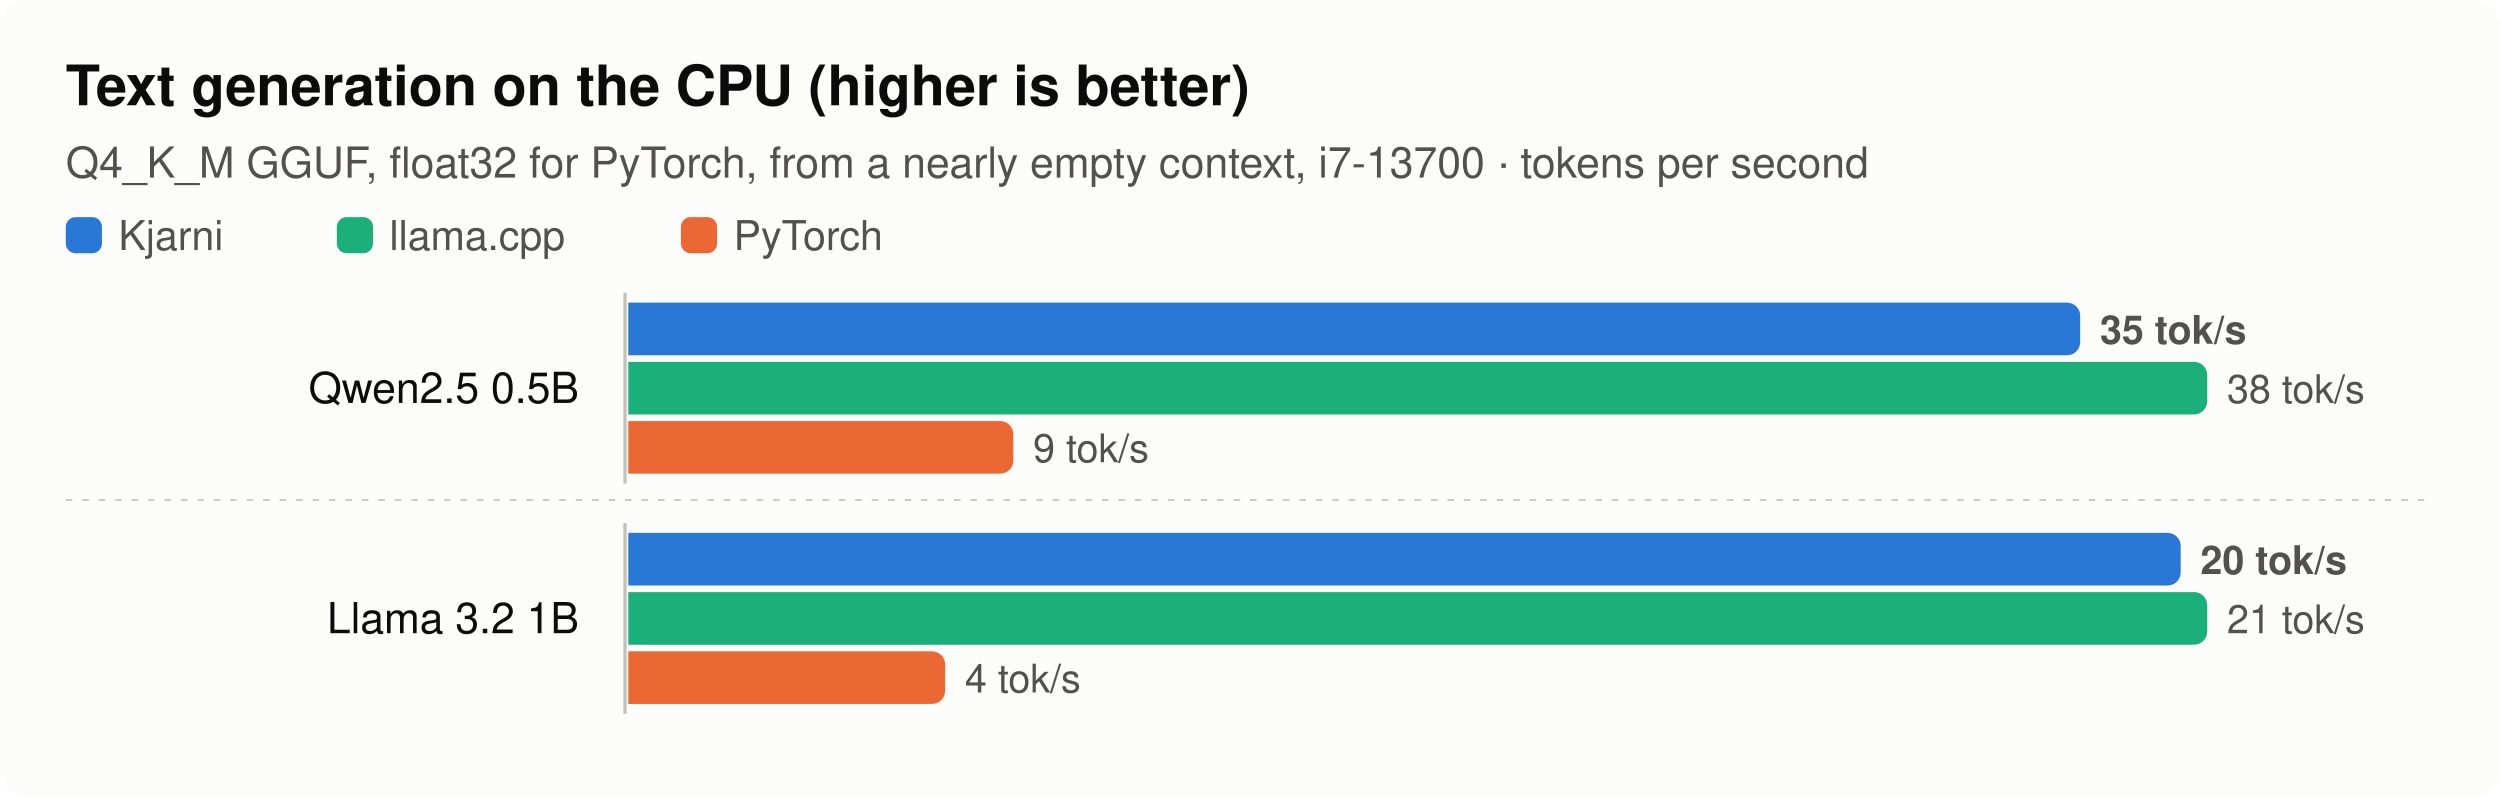
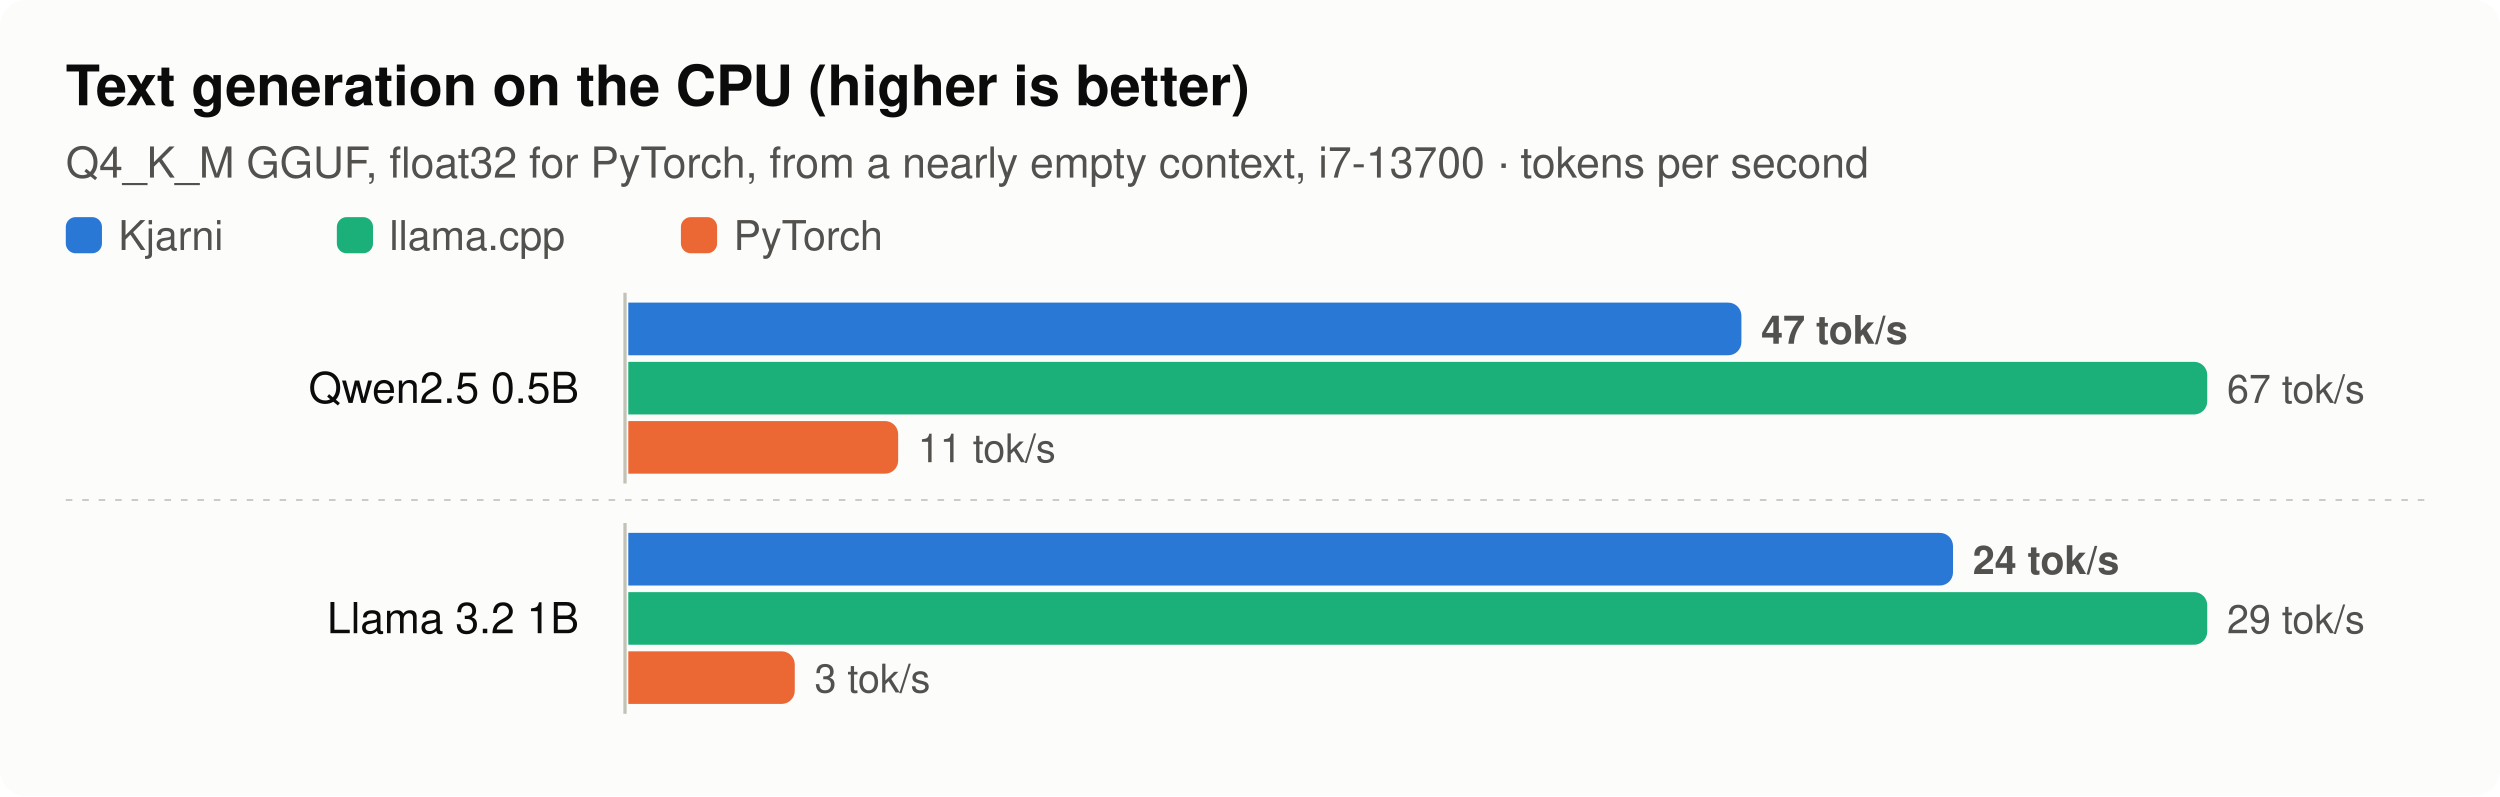
<svg xmlns="http://www.w3.org/2000/svg" width="760" height="242" viewBox="0 0 760 242" font-family="-apple-system, BlinkMacSystemFont, 'Segoe UI', Helvetica, Arial, sans-serif" role="img" aria-label="Text generation on the CPU (higher is better)">
  <rect width="760" height="242" rx="8" fill="#fcfcfb" />
  <text x="20" y="32" font-size="17" font-weight="600" fill="#0b0b0b">Text generation on the CPU (higher is better)</text>
  <text x="20" y="54" font-size="13" fill="#52514e">Q4_K_M GGUF, float32 for PyTorch, from a nearly empty context, i7-13700 · tokens per second</text>
  <rect x="20" y="66" width="11" height="11" rx="3" fill="#2a78d6" />
  <text x="36" y="76" font-size="12.5" fill="#52514e">Kjarni</text>
  <rect x="102.4" y="66" width="11" height="11" rx="3" fill="#1baf7a" />
  <text x="118.4" y="76" font-size="12.5" fill="#52514e">llama.cpp</text>
  <rect x="207.0" y="66" width="11" height="11" rx="3" fill="#eb6834" />
  <text x="223.0" y="76" font-size="12.5" fill="#52514e">PyTorch</text>
  <text x="176" y="122.5" text-anchor="end" font-size="13" fill="#0b0b0b">Qwen2.5 0.5B</text>
  <line x1="190" y1="89" x2="190" y2="147" stroke="#c3c2b7" stroke-width="1" />
-   <path d="M191,92 h437.374 a4,4 0 0 1 4,4 v8 a4,4 0 0 1 -4,4 h-437.374 z" fill="#2a78d6" />
-   <text x="638.374" y="104.5" font-size="12" fill="#52514e" font-weight="600">35 tok/s</text>
+   <path d="M191,92 h334.387 a4,4 0 0 1 4,4 v8 a4,4 0 0 1 -4,4 h-334.387 z" fill="#2a78d6" />
+   <text x="535.387" y="104.5" font-size="12" fill="#52514e" font-weight="600">47 tok/s</text>
  <path d="M191,110 h476.0 a4,4 0 0 1 4,4 v8 a4,4 0 0 1 -4,4 h-476.0 z" fill="#1baf7a" />
-   <text x="677.0" y="122.5" font-size="12" fill="#52514e">38 tok/s</text>
-   <path d="M191,128 h113.055 a4,4 0 0 1 4,4 v8 a4,4 0 0 1 -4,4 h-113.055 z" fill="#eb6834" />
-   <text x="314.055" y="140.5" font-size="12" fill="#52514e">9 tok/s</text>
+   <text x="677.0" y="122.5" font-size="12" fill="#52514e">67 tok/s</text>
+   <path d="M191,128 h78.045 a4,4 0 0 1 4,4 v8 a4,4 0 0 1 -4,4 h-78.045 z" fill="#eb6834" />
+   <text x="279.045" y="140.5" font-size="12" fill="#52514e">11 tok/s</text>
  <line x1="20" y1="152.0" x2="740" y2="152.0" stroke="#c3c2b7" stroke-width="0.5" stroke-dasharray="2 3" />
  <text x="176" y="192.5" text-anchor="end" font-size="13" fill="#0b0b0b">Llama 3.2 1B</text>
  <line x1="190" y1="159" x2="190" y2="217" stroke="#c3c2b7" stroke-width="1" />
-   <path d="M191,162 h467.931 a4,4 0 0 1 4,4 v8 a4,4 0 0 1 -4,4 h-467.931 z" fill="#2a78d6" />
-   <text x="668.931" y="174.5" font-size="12" fill="#52514e" font-weight="600">20 tok/s</text>
+   <path d="M191,162 h398.717 a4,4 0 0 1 4,4 v8 a4,4 0 0 1 -4,4 h-398.717 z" fill="#2a78d6" />
+   <text x="599.717" y="174.5" font-size="12" fill="#52514e" font-weight="600">24 tok/s</text>
  <path d="M191,180 h476.0 a4,4 0 0 1 4,4 v8 a4,4 0 0 1 -4,4 h-476.0 z" fill="#1baf7a" />
-   <text x="677.0" y="192.5" font-size="12" fill="#52514e">21 tok/s</text>
-   <path d="M191,198 h92.334 a4,4 0 0 1 4,4 v8 a4,4 0 0 1 -4,4 h-92.334 z" fill="#eb6834" />
-   <text x="293.334" y="210.5" font-size="12" fill="#52514e">4 tok/s</text>
+   <text x="677.0" y="192.5" font-size="12" fill="#52514e">29 tok/s</text>
+   <path d="M191,198 h46.608 a4,4 0 0 1 4,4 v8 a4,4 0 0 1 -4,4 h-46.608 z" fill="#eb6834" />
+   <text x="247.608" y="210.5" font-size="12" fill="#52514e">3 tok/s</text>
</svg>
